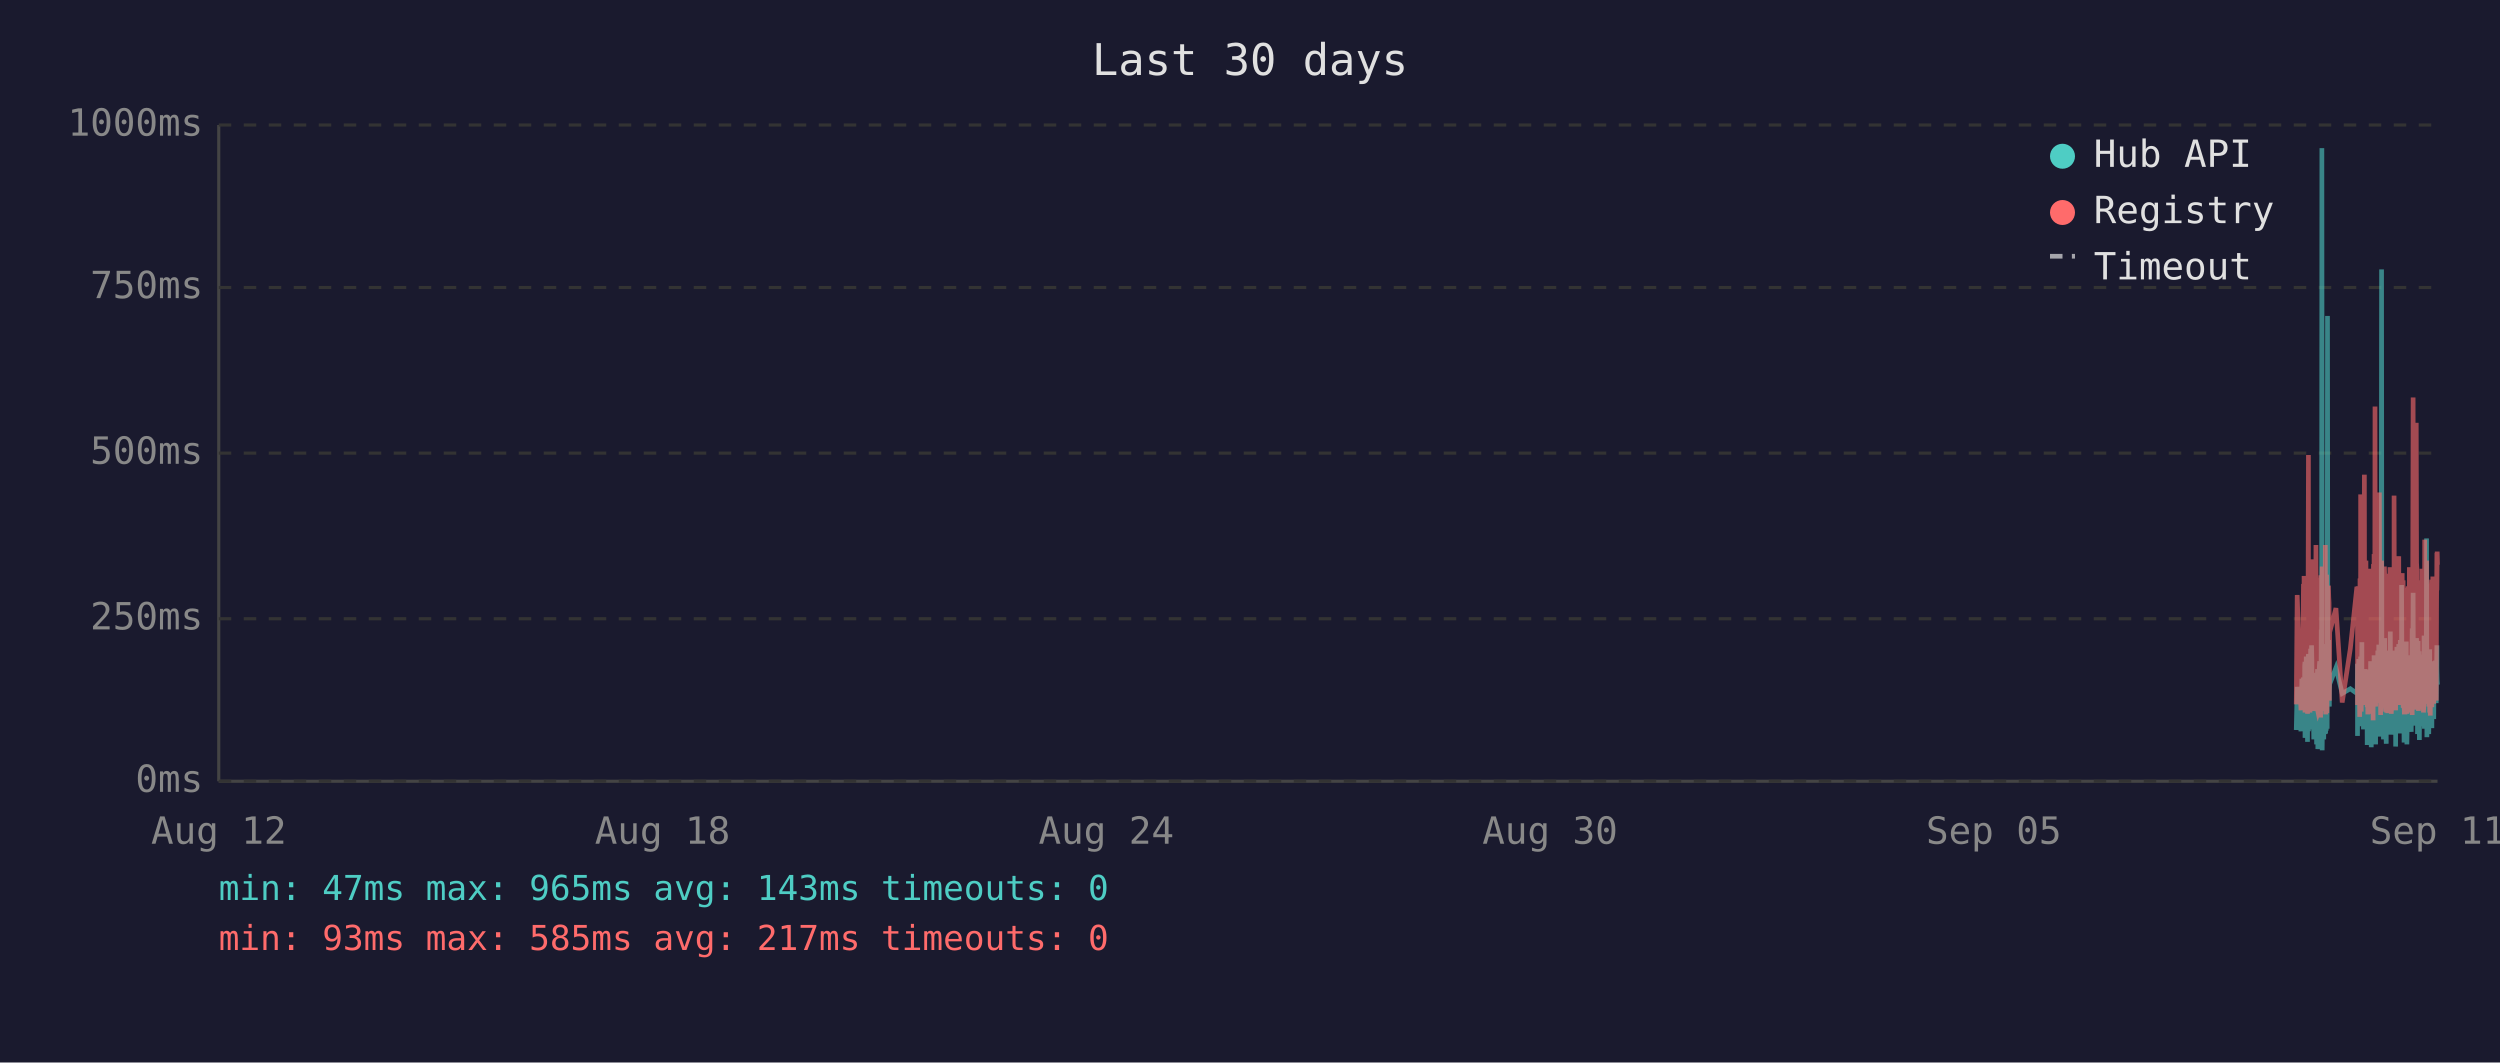
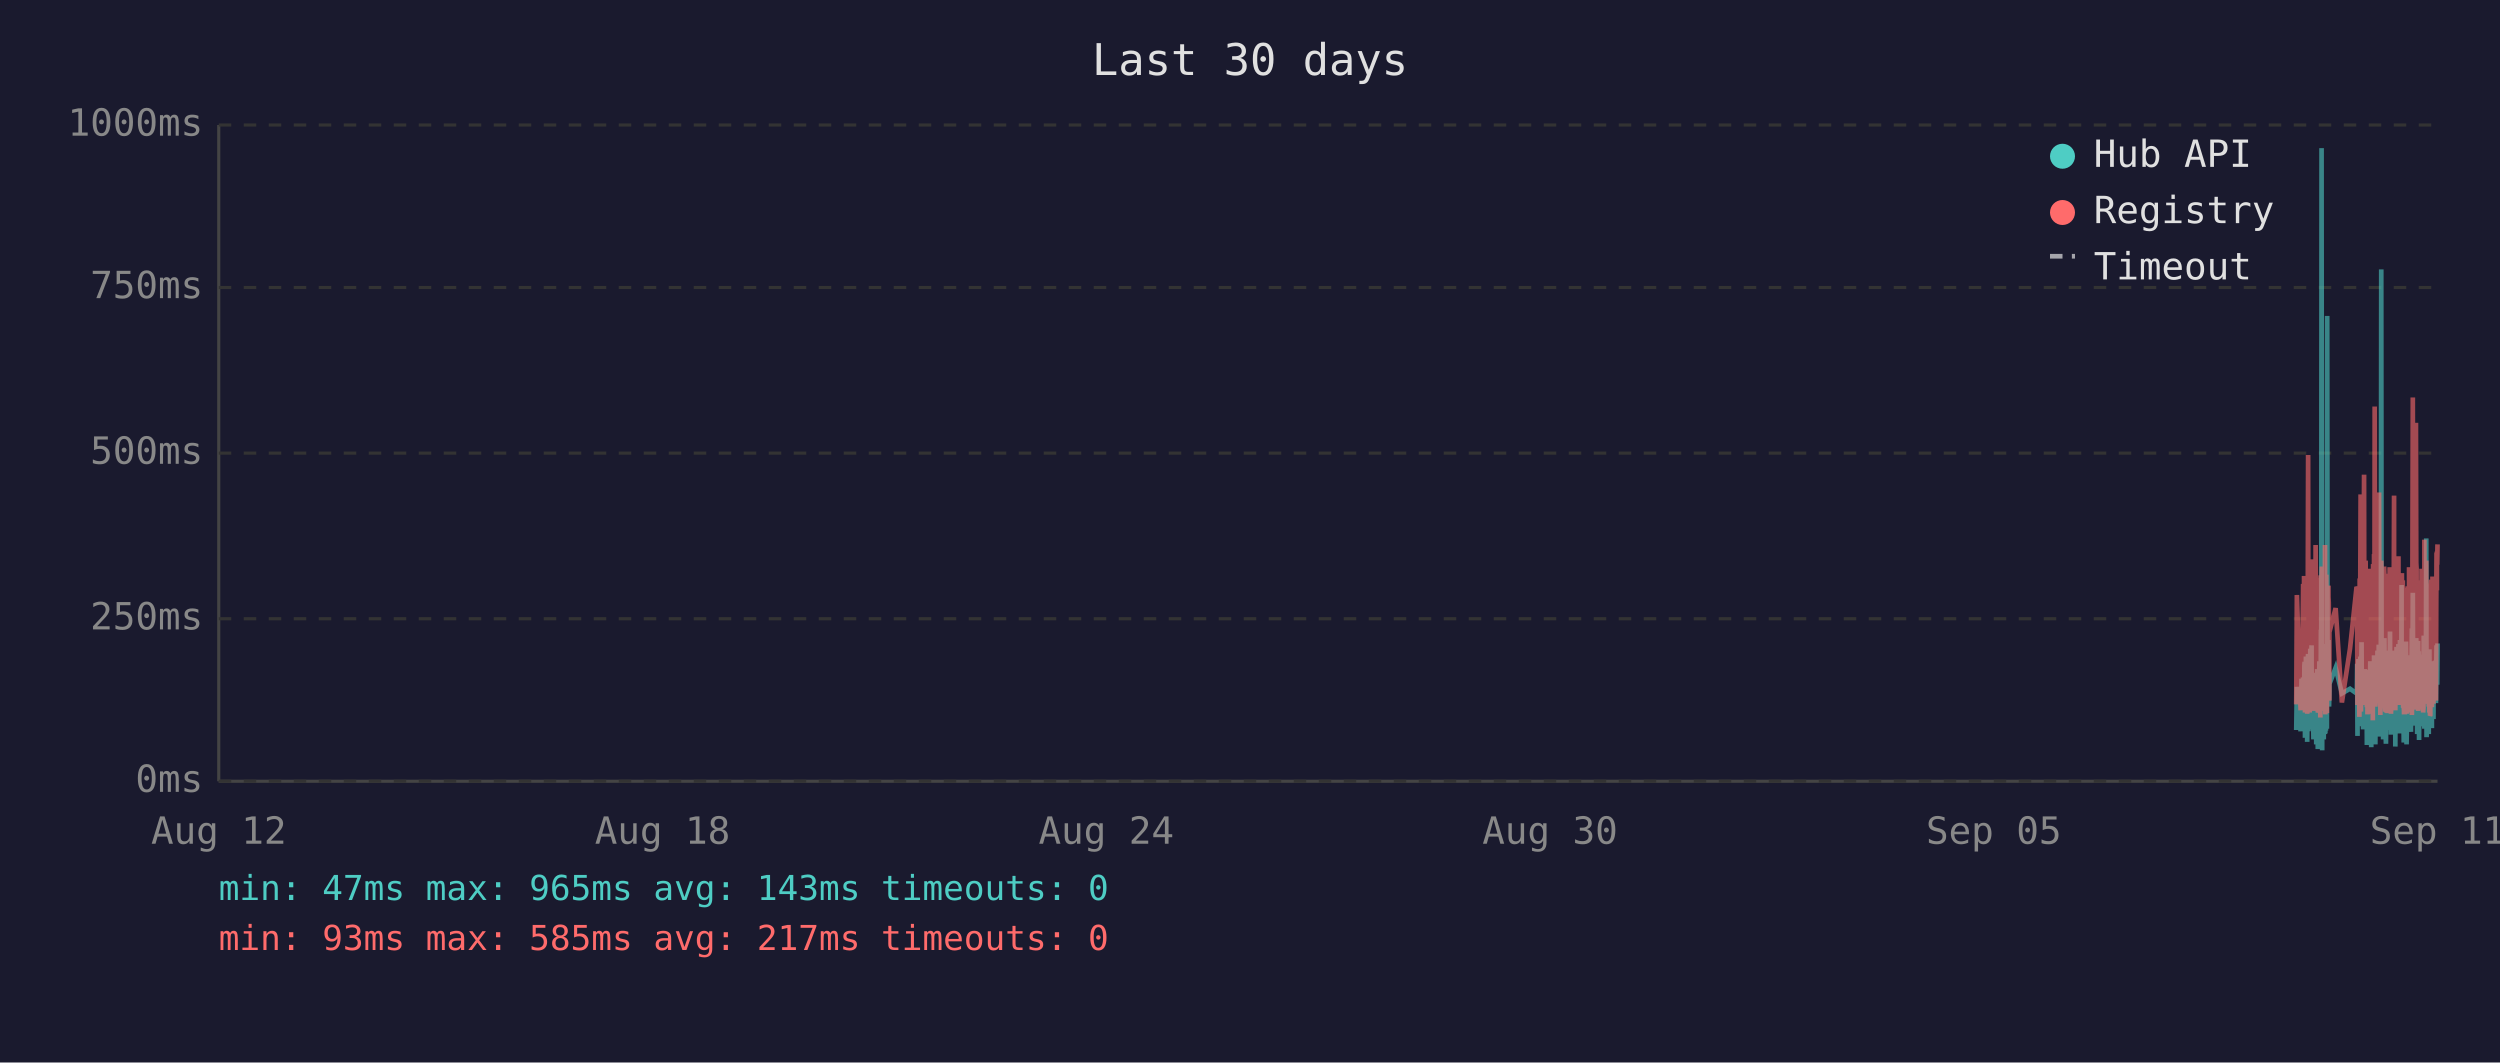
<svg xmlns="http://www.w3.org/2000/svg" viewBox="0 0 800 340" font-family="monospace" font-size="12">
  <rect width="800" height="340" fill="#1a1a2e" />
  <text x="400" y="24" fill="#e0e0e0" font-size="14" text-anchor="middle">Last 30 days</text>
  <line x1="70" y1="40" x2="70" y2="250" stroke="#444" stroke-width="1" />
  <line x1="70" y1="250" x2="780" y2="250" stroke="#444" stroke-width="1" />
  <line x1="70" y1="250" x2="780" y2="250" stroke="#333" stroke-width="1" stroke-dasharray="4" />
  <text x="65" y="250" fill="#888" text-anchor="end" dominant-baseline="middle">0ms</text>
  <line x1="70" y1="198" x2="780" y2="198" stroke="#333" stroke-width="1" stroke-dasharray="4" />
  <text x="65" y="198" fill="#888" text-anchor="end" dominant-baseline="middle">250ms</text>
  <line x1="70" y1="145" x2="780" y2="145" stroke="#333" stroke-width="1" stroke-dasharray="4" />
  <text x="65" y="145" fill="#888" text-anchor="end" dominant-baseline="middle">500ms</text>
  <line x1="70" y1="92" x2="780" y2="92" stroke="#333" stroke-width="1" stroke-dasharray="4" />
  <text x="65" y="92" fill="#888" text-anchor="end" dominant-baseline="middle">750ms</text>
  <line x1="70" y1="40" x2="780" y2="40" stroke="#333" stroke-width="1" stroke-dasharray="4" />
  <text x="65" y="40" fill="#888" text-anchor="end" dominant-baseline="middle">1000ms</text>
  <text x="70" y="270" fill="#888" text-anchor="middle">Aug 12</text>
  <text x="212" y="270" fill="#888" text-anchor="middle">Aug 18</text>
  <text x="354" y="270" fill="#888" text-anchor="middle">Aug 24</text>
  <text x="496" y="270" fill="#888" text-anchor="middle">Aug 30</text>
  <text x="638" y="270" fill="#888" text-anchor="middle">Sep 05</text>
  <text x="780" y="270" fill="#888" text-anchor="middle">Sep 11</text>
-   <polyline points="734.8,233.6 735.1,219.8 736.3,234.0 736.6,217.2 736.7,223.3 737.1,216.8 737.2,222.3 737.3,224.2 737.3,225.0 737.4,233.6 737.5,213.0 737.6,211.8 737.6,236.1 737.7,235.1 737.8,223.8 737.8,221.2 737.9,222.3 738.0,210.1 738.1,223.3 738.2,234.7 738.2,220.6 738.3,218.9 738.4,237.4 738.5,223.1 738.6,210.9 738.7,209.3 738.7,234.0 738.8,217.0 738.9,214.3 739.0,230.9 739.1,233.4 739.2,220.6 739.2,221.2 739.2,220.6 739.3,215.8 739.4,207.6 739.5,216.6 739.6,213.9 739.7,218.9 739.7,206.5 739.8,211.4 739.9,228.4 740.0,226.1 740.1,220.2 740.2,221.2 740.2,221.9 740.3,228.8 740.4,236.6 740.5,221.9 740.6,215.3 740.7,231.1 740.7,221.9 740.8,221.2 740.9,218.7 741.0,234.7 741.1,221.2 741.2,218.1 741.2,223.1 741.3,238.2 741.4,220.8 741.5,224.8 741.6,214.1 741.7,232.6 741.7,239.7 741.8,237.6 741.9,232.6 742.0,219.1 742.1,219.8 742.1,217.2 742.2,213.2 742.3,211.6 742.4,220.2 742.5,216.6 742.6,222.5 742.6,234.7 742.6,229.4 742.7,225.6 742.8,201.5 742.9,223.8 743.0,47.4 743.1,196.0 743.1,240.1 743.2,231.1 743.3,221.0 743.4,225.0 743.5,217.9 743.6,212.8 743.6,236.6 743.7,222.7 743.8,222.9 743.9,221.0 744.0,234.9 744.1,209.0 744.2,234.7 744.2,213.5 744.3,206.1 744.4,233.8 744.5,220.2 744.6,230.7 744.6,223.8 744.7,233.2 744.8,101.1 744.9,207.2 745.0,217.9 745.1,218.9 745.1,224.4 745.2,204.8 745.3,216.6 745.4,226.1 745.4,221.2 745.5,218.9 747.5,213.7 749.5,221.9 752.1,220.4 754.2,221.9 754.3,221.0 754.4,212.4 754.4,235.5 754.5,214.1 754.6,215.3 754.7,214.3 754.8,210.9 754.9,219.5 754.9,221.0 755.0,222.9 755.1,232.4 755.2,217.4 755.3,231.1 755.4,210.1 755.4,216.0 755.5,232.2 755.6,226.1 755.7,216.2 755.8,205.5 755.8,230.3 755.9,217.4 756.0,224.4 756.1,232.2 756.2,215.8 756.3,233.4 756.3,214.5 756.5,219.3 756.6,221.9 756.7,227.3 756.8,214.1 756.8,222.9 756.9,215.6 757.0,218.3 757.1,220.0 757.2,215.1 757.3,230.1 757.3,214.3 757.4,215.8 757.5,238.4 757.6,223.8 757.7,238.0 757.8,222.1 757.8,222.1 757.9,230.5 758.0,220.2 758.1,216.8 758.2,225.6 758.3,236.1 758.3,221.9 758.4,216.8 758.5,220.6 758.6,211.6 758.7,216.6 758.7,233.8 758.8,239.1 758.9,234.9 759.0,227.3 759.1,229.4 759.2,211.6 759.2,215.1 759.3,215.8 759.4,236.1 759.4,235.3 759.5,221.7 759.6,216.8 759.7,233.8 759.7,209.7 759.8,223.8 759.9,222.7 760.0,216.6 760.1,229.4 760.2,238.2 760.2,229.6 760.3,220.4 760.4,214.5 760.5,220.4 760.6,229.8 760.7,221.2 760.7,219.3 760.8,217.4 760.9,208.2 761.0,218.5 761.1,208.2 761.2,218.9 761.2,206.3 761.3,235.7 761.4,212.2 761.5,213.9 761.6,219.8 761.7,218.7 761.7,233.0 761.8,219.3 761.9,226.1 762.0,197.1 762.1,86.2 762.2,216.0 762.2,233.8 762.3,208.2 762.4,213.0 762.5,210.3 762.6,223.3 762.7,236.6 762.7,217.9 762.8,205.9 762.9,216.4 763.0,216.4 763.1,204.2 763.1,216.4 763.2,219.8 763.3,213.7 763.3,231.7 763.4,223.1 763.5,234.9 763.6,238.0 763.6,228.2 763.7,231.5 763.8,222.1 763.9,222.1 764.0,233.6 764.1,219.5 764.1,208.2 764.2,225.8 764.3,212.8 764.4,221.0 764.5,233.2 764.6,224.4 764.6,231.5 764.7,216.0 764.8,218.9 764.9,202.1 765.0,224.6 765.1,217.7 765.1,235.1 765.2,222.9 765.3,226.1 765.4,221.4 765.5,219.8 765.6,211.4 765.6,212.2 765.7,220.8 765.8,208.2 765.9,221.4 766.0,222.5 766.1,214.9 766.1,220.2 766.2,209.0 766.3,219.5 766.4,220.2 766.5,215.3 766.6,218.7 766.6,233.4 766.6,238.9 766.7,210.9 766.8,223.5 766.9,213.2 767.0,207.0 767.0,219.5 767.1,216.4 767.2,223.3 767.3,224.2 767.4,215.3 767.5,210.9 767.5,221.0 767.6,206.1 767.7,233.0 767.8,220.4 767.9,210.7 768.0,220.2 768.0,234.7 768.1,204.8 768.2,219.1 768.3,228.6 768.4,214.3 768.5,222.3 768.5,187.2 768.6,208.6 768.7,221.2 768.8,207.4 768.9,220.6 769.0,221.4 769.0,228.4 769.1,223.5 769.2,226.5 769.3,237.6 769.3,221.4 769.4,234.2 769.5,220.8 769.5,214.9 769.6,234.5 769.7,217.0 769.8,227.1 769.9,221.7 770.0,205.3 770.0,215.6 770.1,226.5 770.2,238.2 770.3,232.6 770.4,223.3 770.4,216.8 770.5,234.0 770.6,225.4 770.7,218.1 770.8,209.9 770.9,218.3 770.9,225.6 771.0,209.7 771.1,211.6 771.2,224.0 771.3,219.1 771.3,221.4 771.4,223.8 771.4,233.4 771.5,226.7 771.6,234.2 771.7,222.9 771.8,213.0 771.9,201.1 771.9,229.2 772.0,220.8 772.1,215.8 772.2,189.7 772.3,223.5 772.4,208.8 772.4,223.3 772.5,217.7 772.6,207.8 772.7,218.1 772.8,213.9 772.9,212.0 772.9,218.9 773.0,218.3 773.1,232.2 773.2,206.3 773.3,204.2 773.4,218.5 773.4,230.9 773.5,218.3 773.6,234.9 773.7,229.8 773.8,215.3 773.8,205.1 773.9,232.6 774.0,231.1 774.1,208.4 774.2,236.8 774.3,218.9 774.3,228.6 774.4,228.4 774.5,209.5 774.6,217.0 774.7,232.4 774.8,230.1 774.8,212.8 774.9,223.8 775.0,221.4 775.1,232.2 775.2,218.1 775.3,222.5 775.3,229.4 775.4,221.2 775.5,230.3 775.6,224.2 775.7,203.4 775.8,208.2 775.8,233.2 775.9,222.9 776.0,228.2 776.1,216.6 776.2,219.3 776.3,221.0 776.3,214.5 776.4,211.8 776.5,172.3 776.6,235.9 776.7,230.9 776.8,211.6 776.8,209.5 776.9,217.2 777.0,218.7 777.1,220.0 777.2,215.3 777.2,234.9 777.3,227.3 777.4,213.9 777.5,207.8 777.6,230.1 777.7,225.4 777.7,233.0 777.8,215.1 777.9,225.0 778.0,219.3 778.1,220.8 778.1,220.6 778.2,225.0 778.2,233.0 778.3,211.6 778.4,222.9 778.5,220.0 778.6,225.0 778.7,213.7 778.7,213.7 778.8,230.1 778.9,213.5 779.0,224.2 779.1,214.9 779.2,224.2 779.3,211.4 779.3,218.7 779.4,212.8 779.5,215.1 779.6,225.0 779.7,213.7 779.8,206.5 779.8,213.9 779.9,217.7 780.0,219.1" fill="none" stroke="#4ecdc4" stroke-width="1.5" opacity="0.6" />
-   <polyline points="734.8,225.4 735.1,190.4 736.3,227.3 736.6,201.7 736.7,226.5 737.1,187.6 737.2,187.6 737.3,215.8 737.3,184.3 737.4,224.6 737.5,206.3 737.6,192.5 737.6,228.0 737.7,225.8 737.8,209.0 737.8,204.0 737.9,209.0 738.0,196.2 738.1,224.4 738.2,225.8 738.2,206.1 738.3,204.2 738.4,228.4 738.5,222.3 738.6,186.0 738.7,145.6 738.7,226.3 738.8,215.1 738.9,226.3 739.0,224.2 739.1,226.5 739.2,228.0 739.2,228.0 739.2,206.5 739.3,198.1 739.4,181.3 739.5,193.1 739.6,199.4 739.7,181.1 739.7,201.1 739.8,196.7 739.9,223.5 740.0,214.9 740.1,179.0 740.2,185.3 740.2,227.5 740.3,225.8 740.4,226.7 740.5,185.7 740.6,209.5 740.7,224.4 740.7,184.9 740.8,184.5 740.9,206.3 741.0,225.0 741.1,174.4 741.2,200.7 741.2,185.3 741.3,226.5 741.4,186.4 741.5,222.7 741.6,190.8 741.7,216.6 741.7,227.5 741.8,228.0 741.9,227.7 742.0,186.6 742.1,210.5 742.1,200.2 742.2,200.4 742.3,198.1 742.4,206.1 742.5,190.4 742.6,184.9 742.6,229.6 742.6,217.7 742.7,184.1 742.8,188.3 742.9,216.6 743.0,187.8 743.1,181.3 743.1,227.5 743.2,225.6 743.3,207.4 743.4,226.5 743.5,201.3 743.6,193.9 743.6,226.9 743.7,184.1 743.8,209.0 743.9,185.5 744.0,225.8 744.1,174.4 744.2,228.6 744.2,192.7 744.3,197.5 744.4,224.0 744.5,183.9 744.6,225.0 744.6,228.2 744.7,216.0 744.8,209.9 744.9,192.2 745.0,193.3 745.1,221.7 745.1,187.4 745.2,191.0 745.3,192.9 745.4,217.2 745.4,224.2 745.5,202.3 747.5,194.6 749.5,224.8 752.1,207.6 754.2,187.8 754.3,188.7 754.4,201.7 754.4,225.6 754.5,191.0 754.6,187.6 754.7,190.8 754.8,190.6 754.9,208.8 754.9,210.5 755.0,216.0 755.1,229.4 755.2,185.1 755.3,218.7 755.4,182.8 755.4,158.2 755.5,221.7 755.6,227.7 755.7,191.8 755.8,178.8 755.8,225.4 755.9,203.0 756.0,219.5 756.1,219.3 756.2,205.3 756.3,225.6 756.3,182.0 756.5,181.3 756.6,151.9 756.7,218.5 756.8,189.1 756.8,208.0 756.9,207.4 757.0,210.1 757.1,179.4 757.2,202.1 757.3,224.2 757.3,194.3 757.4,189.9 757.5,226.3 757.6,196.4 757.7,228.6 757.8,206.5 757.8,217.4 757.9,224.4 758.0,182.0 758.1,191.4 758.2,228.4 758.3,225.4 758.3,225.2 758.4,187.6 758.5,184.7 758.6,196.7 758.7,204.0 758.7,223.8 758.8,224.4 758.9,226.9 759.0,215.6 759.1,216.8 759.2,210.1 759.2,208.2 759.3,205.9 759.4,230.5 759.4,228.4 759.5,180.5 759.6,186.4 759.7,223.8 759.7,177.3 759.8,184.7 759.9,225.8 760.0,130.1 760.1,217.2 760.2,226.1 760.2,224.8 760.3,181.8 760.4,190.8 760.5,201.7 760.6,225.0 760.7,221.0 760.7,183.4 760.8,192.7 760.9,199.2 761.0,184.9 761.1,182.2 761.2,183.9 761.2,178.4 761.3,224.2 761.4,157.6 761.5,197.7 761.6,208.6 761.7,184.5 761.7,214.1 761.8,228.8 761.9,206.5 762.0,194.6 762.1,179.4 762.2,186.6 762.2,221.9 762.3,214.1 762.4,203.6 762.5,197.3 762.6,208.8 762.7,225.2 762.7,190.6 762.8,194.6 762.9,189.5 763.0,181.3 763.1,184.5 763.1,191.4 763.2,188.1 763.3,192.7 763.3,226.1 763.4,227.7 763.5,225.0 763.6,223.5 763.6,215.3 763.7,228.0 763.8,215.1 763.9,184.5 764.0,215.3 764.1,228.2 764.1,197.3 764.2,184.3 764.3,224.4 764.4,183.6 764.5,225.6 764.6,185.3 764.6,224.8 764.7,226.3 764.8,181.5 764.9,190.8 765.0,213.5 765.1,189.7 765.1,225.0 765.2,228.4 765.3,226.3 765.4,217.7 765.5,203.4 765.6,199.6 765.6,194.8 765.7,185.3 765.8,199.4 765.9,188.9 766.0,215.1 766.1,190.6 766.1,158.6 766.2,192.7 766.3,187.8 766.4,207.8 766.5,195.0 766.6,184.1 766.6,216.0 766.6,227.3 766.7,183.6 766.8,223.8 766.9,194.3 767.0,182.8 767.0,185.1 767.1,202.3 767.2,204.4 767.3,220.6 767.4,189.3 767.5,207.8 767.5,181.3 767.6,178.0 767.7,223.3 767.8,183.4 767.9,191.6 768.0,204.0 768.0,225.6 768.1,195.8 768.2,210.1 768.3,222.9 768.4,189.1 768.5,207.0 768.5,191.2 768.6,197.5 768.7,183.4 768.8,197.9 768.9,193.5 769.0,185.7 769.0,226.5 769.1,225.4 769.2,210.9 769.3,226.7 769.3,225.2 769.4,228.6 769.5,210.1 769.5,193.1 769.6,228.6 769.7,214.7 769.8,214.9 769.9,214.5 770.0,188.1 770.0,191.4 770.1,226.3 770.2,228.4 770.3,223.8 770.4,211.4 770.4,216.8 770.5,226.5 770.6,187.6 770.7,203.4 770.8,226.5 770.9,191.2 770.9,217.0 771.0,181.5 771.1,196.2 771.2,228.0 771.3,191.8 771.3,225.8 771.4,225.8 771.4,227.5 771.5,218.3 771.6,227.7 771.7,183.9 771.8,190.6 771.9,228.8 771.9,222.9 772.0,223.8 772.1,170.4 772.2,127.2 772.3,196.0 772.4,199.6 772.4,227.1 772.5,188.9 772.6,191.6 772.7,209.0 772.8,192.5 772.9,188.5 772.9,182.2 773.0,209.0 773.1,225.6 773.2,135.3 773.3,180.1 773.4,182.0 773.4,225.2 773.5,185.7 773.6,223.8 773.7,225.8 773.8,189.1 773.8,207.0 773.9,227.5 774.0,216.0 774.1,197.1 774.2,222.5 774.3,214.5 774.3,217.2 774.4,223.8 774.5,189.5 774.6,186.8 774.7,223.5 774.8,223.3 774.8,189.9 774.9,226.5 775.0,182.0 775.1,224.2 775.2,205.3 775.3,227.1 775.3,224.0 775.4,185.1 775.5,228.0 775.6,226.5 775.7,184.5 775.8,207.2 775.8,218.3 775.9,172.7 776.0,224.4 776.1,195.0 776.2,189.7 776.3,181.3 776.3,185.1 776.4,197.5 776.5,179.4 776.6,224.0 776.7,225.2 776.8,192.2 776.8,205.9 776.9,207.4 777.0,210.5 777.1,224.4 777.2,191.4 777.2,226.1 777.3,218.3 777.4,189.3 777.5,228.0 777.6,209.0 777.7,229.0 777.7,228.8 777.8,192.9 777.9,187.0 778.0,187.6 778.1,185.5 778.1,208.0 778.2,224.6 778.2,226.3 778.3,200.4 778.4,216.4 778.5,184.5 778.6,207.2 778.7,190.8 778.7,191.8 778.8,225.2 778.9,190.8 779.0,208.2 779.1,191.2 779.2,188.1 779.3,194.1 779.3,187.0 779.4,193.1 779.5,189.7 779.6,224.2 779.7,193.3 779.8,176.9 779.8,188.9 779.9,176.5 780.0,180.7" fill="none" stroke="#ff6b6b" stroke-width="1.5" opacity="0.6" />
+   <polyline points="734.8,233.6 735.0,219.8 736.2,234.0 736.5,217.2 736.6,223.3 737.0,216.8 737.1,222.3 737.2,224.2 737.3,225.0 737.3,233.6 737.4,213.0 737.5,211.8 737.6,236.1 737.6,235.1 737.7,223.8 737.8,221.2 737.8,222.3 737.9,210.1 738.0,223.3 738.1,234.7 738.2,220.6 738.3,218.9 738.3,237.4 738.4,223.1 738.5,210.9 738.6,209.3 738.7,234.0 738.7,217.0 738.8,214.3 738.9,230.9 739.0,233.4 739.1,220.6 739.1,221.2 739.2,220.6 739.2,215.8 739.3,207.6 739.4,216.6 739.5,213.9 739.6,218.9 739.7,206.5 739.7,211.4 739.8,228.4 739.9,226.1 740.0,220.2 740.1,221.2 740.2,221.9 740.2,228.8 740.3,236.6 740.4,221.9 740.5,215.3 740.6,231.1 740.7,221.9 740.7,221.2 740.8,218.7 740.9,234.7 741.0,221.2 741.1,218.1 741.2,223.1 741.2,238.2 741.3,220.8 741.4,224.8 741.5,214.1 741.6,232.6 741.7,239.7 741.7,237.6 741.8,232.6 741.9,219.1 742.0,219.8 742.1,217.2 742.2,213.2 742.2,211.6 742.3,220.2 742.4,216.6 742.5,222.5 742.5,234.7 742.6,229.4 742.6,225.6 742.7,201.5 742.8,223.8 742.9,47.4 743.0,196.0 743.1,240.1 743.1,231.1 743.2,221.0 743.3,225.0 743.4,217.9 743.5,212.8 743.6,236.6 743.6,222.7 743.7,222.9 743.8,221.0 743.9,234.9 744.0,209.0 744.1,234.7 744.1,213.5 744.2,206.1 744.3,233.8 744.4,220.2 744.5,230.7 744.6,223.8 744.6,233.2 744.7,101.1 744.8,207.2 744.9,217.9 745.0,218.9 745.1,224.4 745.1,204.8 745.2,216.6 745.3,226.1 745.4,221.2 745.4,218.9 747.4,213.7 749.4,221.9 752.0,220.4 754.1,221.9 754.2,221.0 754.3,212.4 754.4,235.5 754.4,214.1 754.5,215.3 754.6,214.3 754.7,210.9 754.8,219.5 754.9,221.0 754.9,222.9 755.0,232.4 755.1,217.4 755.2,231.1 755.3,210.1 755.4,216.0 755.4,232.2 755.5,226.1 755.6,216.2 755.7,205.5 755.8,230.3 755.8,217.4 755.9,224.4 756.0,232.2 756.1,215.8 756.2,233.4 756.3,214.5 756.4,219.3 756.5,221.9 756.6,227.3 756.7,214.1 756.8,222.9 756.8,215.6 756.9,218.3 757.0,220.0 757.1,215.1 757.2,230.1 757.3,214.3 757.3,215.8 757.4,238.4 757.5,223.8 757.6,238.0 757.7,222.1 757.8,222.1 757.8,230.5 757.9,220.2 758.0,216.8 758.1,225.6 758.2,236.1 758.3,221.9 758.3,216.8 758.4,220.6 758.5,211.6 758.6,216.6 758.7,233.8 758.8,239.1 758.8,234.9 758.9,227.3 759.0,229.4 759.1,211.6 759.2,215.1 759.3,215.8 759.3,236.1 759.3,235.3 759.4,221.7 759.5,216.8 759.6,233.8 759.7,209.7 759.7,223.8 759.8,222.7 759.9,216.6 760.0,229.4 760.1,238.2 760.2,229.6 760.2,220.4 760.3,214.5 760.4,220.4 760.5,229.8 760.6,221.2 760.7,219.3 760.7,217.4 760.8,208.2 760.9,218.5 761.0,208.2 761.1,218.9 761.2,206.3 761.2,235.7 761.3,212.2 761.4,213.9 761.5,219.8 761.6,218.7 761.7,233.0 761.7,219.3 761.8,226.1 761.9,197.1 762.0,86.2 762.1,216.0 762.2,233.8 762.2,208.2 762.3,213.0 762.4,210.3 762.5,223.3 762.6,236.6 762.7,217.9 762.7,205.9 762.8,216.4 762.9,216.4 763.0,204.2 763.1,216.4 763.1,219.8 763.2,213.7 763.2,231.7 763.3,223.1 763.4,234.9 763.5,238.0 763.6,228.2 763.6,231.5 763.7,222.1 763.8,222.1 763.9,233.6 764.0,219.5 764.1,208.2 764.1,225.8 764.2,212.8 764.3,221.0 764.4,233.2 764.5,224.4 764.6,231.5 764.6,216.0 764.7,218.9 764.8,202.1 764.9,224.6 765.0,217.7 765.1,235.1 765.1,222.9 765.2,226.1 765.3,221.4 765.4,219.8 765.5,211.4 765.6,212.2 765.6,220.8 765.7,208.2 765.8,221.4 765.9,222.5 766.0,214.9 766.1,220.2 766.1,209.0 766.2,219.5 766.3,220.2 766.4,215.3 766.5,218.7 766.5,233.4 766.5,238.9 766.6,210.9 766.7,223.5 766.8,213.2 766.9,207.0 767.0,219.5 767.0,216.4 767.1,223.3 767.2,224.2 767.3,215.3 767.4,210.9 767.5,221.0 767.5,206.1 767.6,233.0 767.7,220.4 767.8,210.7 767.9,220.2 768.0,234.7 768.0,204.8 768.1,219.1 768.2,228.6 768.3,214.3 768.4,222.3 768.5,187.2 768.5,208.6 768.6,221.2 768.7,207.4 768.8,220.6 768.9,221.4 769.0,228.4 769.0,223.5 769.1,226.5 769.2,237.6 769.2,221.4 769.3,234.2 769.4,220.8 769.5,214.9 769.5,234.5 769.6,217.0 769.7,227.1 769.8,221.7 769.9,205.3 770.0,215.6 770.0,226.5 770.1,238.2 770.2,232.6 770.3,223.3 770.4,216.8 770.4,234.0 770.5,225.4 770.6,218.1 770.7,209.9 770.8,218.3 770.9,225.6 770.9,209.7 771.0,211.6 771.1,224.0 771.2,219.1 771.2,221.4 771.3,223.8 771.4,233.4 771.4,226.7 771.5,234.2 771.6,222.9 771.7,213.0 771.8,201.1 771.9,229.2 771.9,220.8 772.0,215.8 772.1,189.7 772.2,223.5 772.3,208.8 772.4,223.3 772.4,217.7 772.5,207.8 772.6,218.1 772.7,213.9 772.8,212.0 772.9,218.9 772.9,218.3 773.0,232.2 773.1,206.3 773.2,204.2 773.3,218.5 773.4,230.9 773.4,218.3 773.5,234.9 773.6,229.8 773.7,215.3 773.8,205.1 773.8,232.6 773.9,231.1 774.0,208.4 774.1,236.8 774.2,218.9 774.3,228.6 774.3,228.4 774.4,209.5 774.5,217.0 774.6,232.4 774.7,230.1 774.8,212.8 774.8,223.8 774.9,221.4 775.0,232.2 775.1,218.1 775.2,222.5 775.3,229.4 775.3,221.2 775.4,230.3 775.5,224.2 775.6,203.4 775.7,208.2 775.8,233.2 775.8,222.9 775.9,228.2 776.0,216.6 776.1,219.3 776.2,221.0 776.3,214.5 776.3,211.8 776.4,172.3 776.5,235.9 776.6,230.9 776.7,211.6 776.8,209.5 776.8,217.2 776.9,218.7 777.0,220.0 777.1,215.3 777.2,234.9 777.2,227.3 777.3,213.9 777.4,207.8 777.5,230.1 777.6,225.4 777.7,233.0 777.7,215.1 777.8,225.0 777.9,219.3 778.0,220.8 778.0,220.6 778.1,225.0 778.2,233.0 778.2,211.6 778.3,222.9 778.4,220.0 778.5,225.0 778.6,213.7 778.7,213.7 778.7,230.1 778.8,213.5 778.9,224.2 779.0,214.9 779.1,224.2 779.2,211.4 779.3,218.7 779.3,212.8 779.4,215.1 779.5,225.0 779.6,213.7 779.7,206.5 779.8,213.9 779.8,217.7 779.9,219.1 780.0,205.9" fill="none" stroke="#4ecdc4" stroke-width="1.5" opacity="0.6" />
+   <polyline points="734.8,225.4 735.0,190.4 736.2,227.3 736.5,201.7 736.6,226.5 737.0,187.6 737.1,187.6 737.2,215.8 737.3,184.3 737.3,224.6 737.4,206.3 737.5,192.5 737.6,228.0 737.6,225.8 737.7,209.0 737.8,204.0 737.8,209.0 737.9,196.2 738.0,224.4 738.1,225.8 738.2,206.1 738.3,204.2 738.3,228.4 738.4,222.3 738.5,186.0 738.6,145.6 738.7,226.3 738.7,215.1 738.8,226.3 738.9,224.2 739.0,226.5 739.1,228.0 739.1,228.0 739.2,206.5 739.2,198.1 739.3,181.3 739.4,193.1 739.5,199.4 739.6,181.1 739.7,201.1 739.7,196.7 739.8,223.5 739.9,214.9 740.0,179.0 740.1,185.3 740.2,227.5 740.2,225.8 740.3,226.7 740.4,185.7 740.5,209.5 740.6,224.4 740.7,184.9 740.7,184.5 740.8,206.3 740.9,225.0 741.0,174.4 741.1,200.7 741.2,185.3 741.2,226.5 741.3,186.4 741.4,222.7 741.5,190.8 741.6,216.6 741.7,227.5 741.7,228.0 741.8,227.7 741.9,186.6 742.0,210.5 742.1,200.2 742.2,200.4 742.2,198.1 742.3,206.1 742.4,190.4 742.5,184.9 742.5,229.6 742.6,217.7 742.6,184.1 742.7,188.3 742.8,216.6 742.9,187.8 743.0,181.3 743.1,227.5 743.1,225.6 743.2,207.4 743.3,226.5 743.4,201.3 743.5,193.9 743.6,226.9 743.6,184.1 743.7,209.0 743.8,185.5 743.9,225.8 744.0,174.4 744.1,228.6 744.1,192.7 744.2,197.5 744.3,224.0 744.4,183.9 744.5,225.0 744.6,228.2 744.6,216.0 744.7,209.9 744.8,192.2 744.9,193.3 745.0,221.7 745.1,187.4 745.1,191.0 745.2,192.9 745.3,217.2 745.4,224.2 745.4,202.3 747.4,194.6 749.4,224.8 752.0,207.6 754.1,187.8 754.2,188.7 754.3,201.7 754.4,225.6 754.4,191.0 754.5,187.6 754.6,190.8 754.7,190.6 754.8,208.8 754.9,210.5 754.9,216.0 755.0,229.4 755.1,185.1 755.2,218.7 755.3,182.8 755.4,158.2 755.4,221.7 755.5,227.7 755.6,191.8 755.7,178.8 755.8,225.4 755.8,203.0 755.9,219.5 756.0,219.3 756.1,205.3 756.2,225.6 756.3,182.0 756.4,181.3 756.5,151.9 756.6,218.5 756.7,189.1 756.8,208.0 756.8,207.4 756.9,210.1 757.0,179.4 757.1,202.1 757.2,224.2 757.3,194.3 757.3,189.9 757.4,226.3 757.5,196.4 757.6,228.6 757.7,206.5 757.8,217.4 757.8,224.4 757.9,182.0 758.0,191.4 758.1,228.4 758.2,225.4 758.3,225.2 758.3,187.6 758.4,184.7 758.5,196.7 758.6,204.0 758.7,223.8 758.8,224.4 758.8,226.9 758.9,215.6 759.0,216.8 759.1,210.1 759.2,208.2 759.3,205.9 759.3,230.5 759.3,228.4 759.4,180.5 759.5,186.4 759.6,223.8 759.7,177.3 759.7,184.7 759.8,225.8 759.9,130.1 760.0,217.2 760.1,226.1 760.2,224.8 760.2,181.8 760.3,190.8 760.4,201.7 760.5,225.0 760.6,221.0 760.7,183.4 760.7,192.7 760.8,199.2 760.9,184.9 761.0,182.2 761.1,183.9 761.2,178.4 761.2,224.2 761.3,157.6 761.4,197.7 761.5,208.6 761.6,184.5 761.7,214.1 761.7,228.8 761.8,206.5 761.9,194.6 762.0,179.4 762.1,186.6 762.2,221.9 762.2,214.1 762.3,203.6 762.4,197.3 762.5,208.8 762.6,225.2 762.7,190.6 762.7,194.6 762.8,189.5 762.9,181.3 763.0,184.5 763.1,191.4 763.1,188.1 763.2,192.7 763.2,226.1 763.3,227.7 763.4,225.0 763.5,223.5 763.6,215.3 763.6,228.0 763.7,215.1 763.8,184.5 763.9,215.3 764.0,228.2 764.1,197.3 764.1,184.3 764.2,224.4 764.3,183.6 764.4,225.6 764.5,185.3 764.6,224.8 764.6,226.3 764.7,181.5 764.8,190.8 764.9,213.5 765.0,189.7 765.1,225.0 765.1,228.4 765.2,226.3 765.3,217.7 765.4,203.4 765.5,199.6 765.6,194.8 765.6,185.3 765.7,199.4 765.8,188.9 765.9,215.1 766.0,190.6 766.1,158.6 766.1,192.7 766.2,187.8 766.3,207.8 766.4,195.0 766.5,184.1 766.5,216.0 766.5,227.3 766.6,183.6 766.7,223.8 766.8,194.3 766.9,182.8 767.0,185.1 767.0,202.3 767.1,204.4 767.2,220.6 767.3,189.3 767.4,207.8 767.5,181.3 767.5,178.0 767.6,223.3 767.7,183.4 767.8,191.6 767.9,204.0 768.0,225.6 768.0,195.8 768.1,210.1 768.2,222.9 768.3,189.1 768.4,207.0 768.5,191.2 768.5,197.5 768.6,183.4 768.7,197.9 768.8,193.5 768.9,185.7 769.0,226.5 769.0,225.4 769.1,210.9 769.2,226.7 769.2,225.2 769.3,228.6 769.4,210.1 769.5,193.1 769.5,228.6 769.6,214.7 769.7,214.9 769.8,214.5 769.9,188.1 770.0,191.4 770.0,226.3 770.1,228.4 770.2,223.8 770.3,211.4 770.4,216.8 770.4,226.5 770.5,187.6 770.6,203.4 770.7,226.5 770.8,191.2 770.9,217.0 770.9,181.5 771.0,196.2 771.1,228.0 771.2,191.8 771.2,225.8 771.3,225.8 771.4,227.5 771.4,218.3 771.5,227.7 771.6,183.9 771.7,190.6 771.8,228.8 771.9,222.9 771.9,223.8 772.0,170.4 772.1,127.2 772.2,196.0 772.3,199.6 772.4,227.1 772.4,188.9 772.5,191.6 772.6,209.0 772.7,192.5 772.8,188.5 772.9,182.2 772.9,209.0 773.0,225.6 773.1,135.3 773.2,180.1 773.3,182.0 773.4,225.2 773.4,185.7 773.5,223.8 773.6,225.8 773.7,189.1 773.8,207.0 773.8,227.5 773.9,216.0 774.0,197.1 774.1,222.5 774.2,214.5 774.3,217.2 774.3,223.8 774.4,189.5 774.5,186.8 774.6,223.5 774.7,223.3 774.8,189.9 774.8,226.5 774.9,182.0 775.0,224.2 775.1,205.3 775.2,227.1 775.3,224.0 775.3,185.1 775.4,228.0 775.5,226.5 775.6,184.5 775.7,207.2 775.8,218.3 775.8,172.7 775.9,224.4 776.0,195.0 776.1,189.7 776.2,181.3 776.3,185.1 776.3,197.5 776.4,179.4 776.5,224.0 776.6,225.2 776.7,192.2 776.8,205.9 776.8,207.4 776.9,210.5 777.0,224.4 777.1,191.4 777.2,226.1 777.2,218.3 777.3,189.3 777.4,228.0 777.5,209.0 777.6,229.0 777.7,228.8 777.7,192.9 777.8,187.0 777.9,187.6 778.0,185.5 778.0,208.0 778.1,224.6 778.2,226.3 778.2,200.4 778.3,216.4 778.4,184.5 778.5,207.2 778.6,190.8 778.7,191.8 778.7,225.2 778.8,190.8 778.9,208.2 779.0,191.2 779.1,188.1 779.2,194.1 779.3,187.0 779.3,193.1 779.4,189.7 779.5,224.2 779.6,193.3 779.7,176.9 779.8,188.9 779.8,176.5 779.9,180.7 780.0,174.2" fill="none" stroke="#ff6b6b" stroke-width="1.5" opacity="0.6" />
  <circle cx="660" cy="50" r="4" fill="#4ecdc4" />
  <text x="670" y="50" fill="#e0e0e0" dominant-baseline="middle">Hub API</text>
  <circle cx="660" cy="68" r="4" fill="#ff6b6b" />
  <text x="670" y="68" fill="#e0e0e0" dominant-baseline="middle">Registry</text>
  <line x1="656" y1="82" x2="664" y2="82" stroke="#e0e0e0" stroke-width="1.5" stroke-dasharray="4,3" opacity="0.7" />
  <text x="670" y="86" fill="#e0e0e0" dominant-baseline="middle">Timeout</text>
  <text x="70" y="288" fill="#4ecdc4" font-size="11">min: 47ms  max: 965ms  avg: 143ms  timeouts: 0</text>
  <text x="70" y="304" fill="#ff6b6b" font-size="11">min: 93ms  max: 585ms  avg: 217ms  timeouts: 0</text>
</svg>
